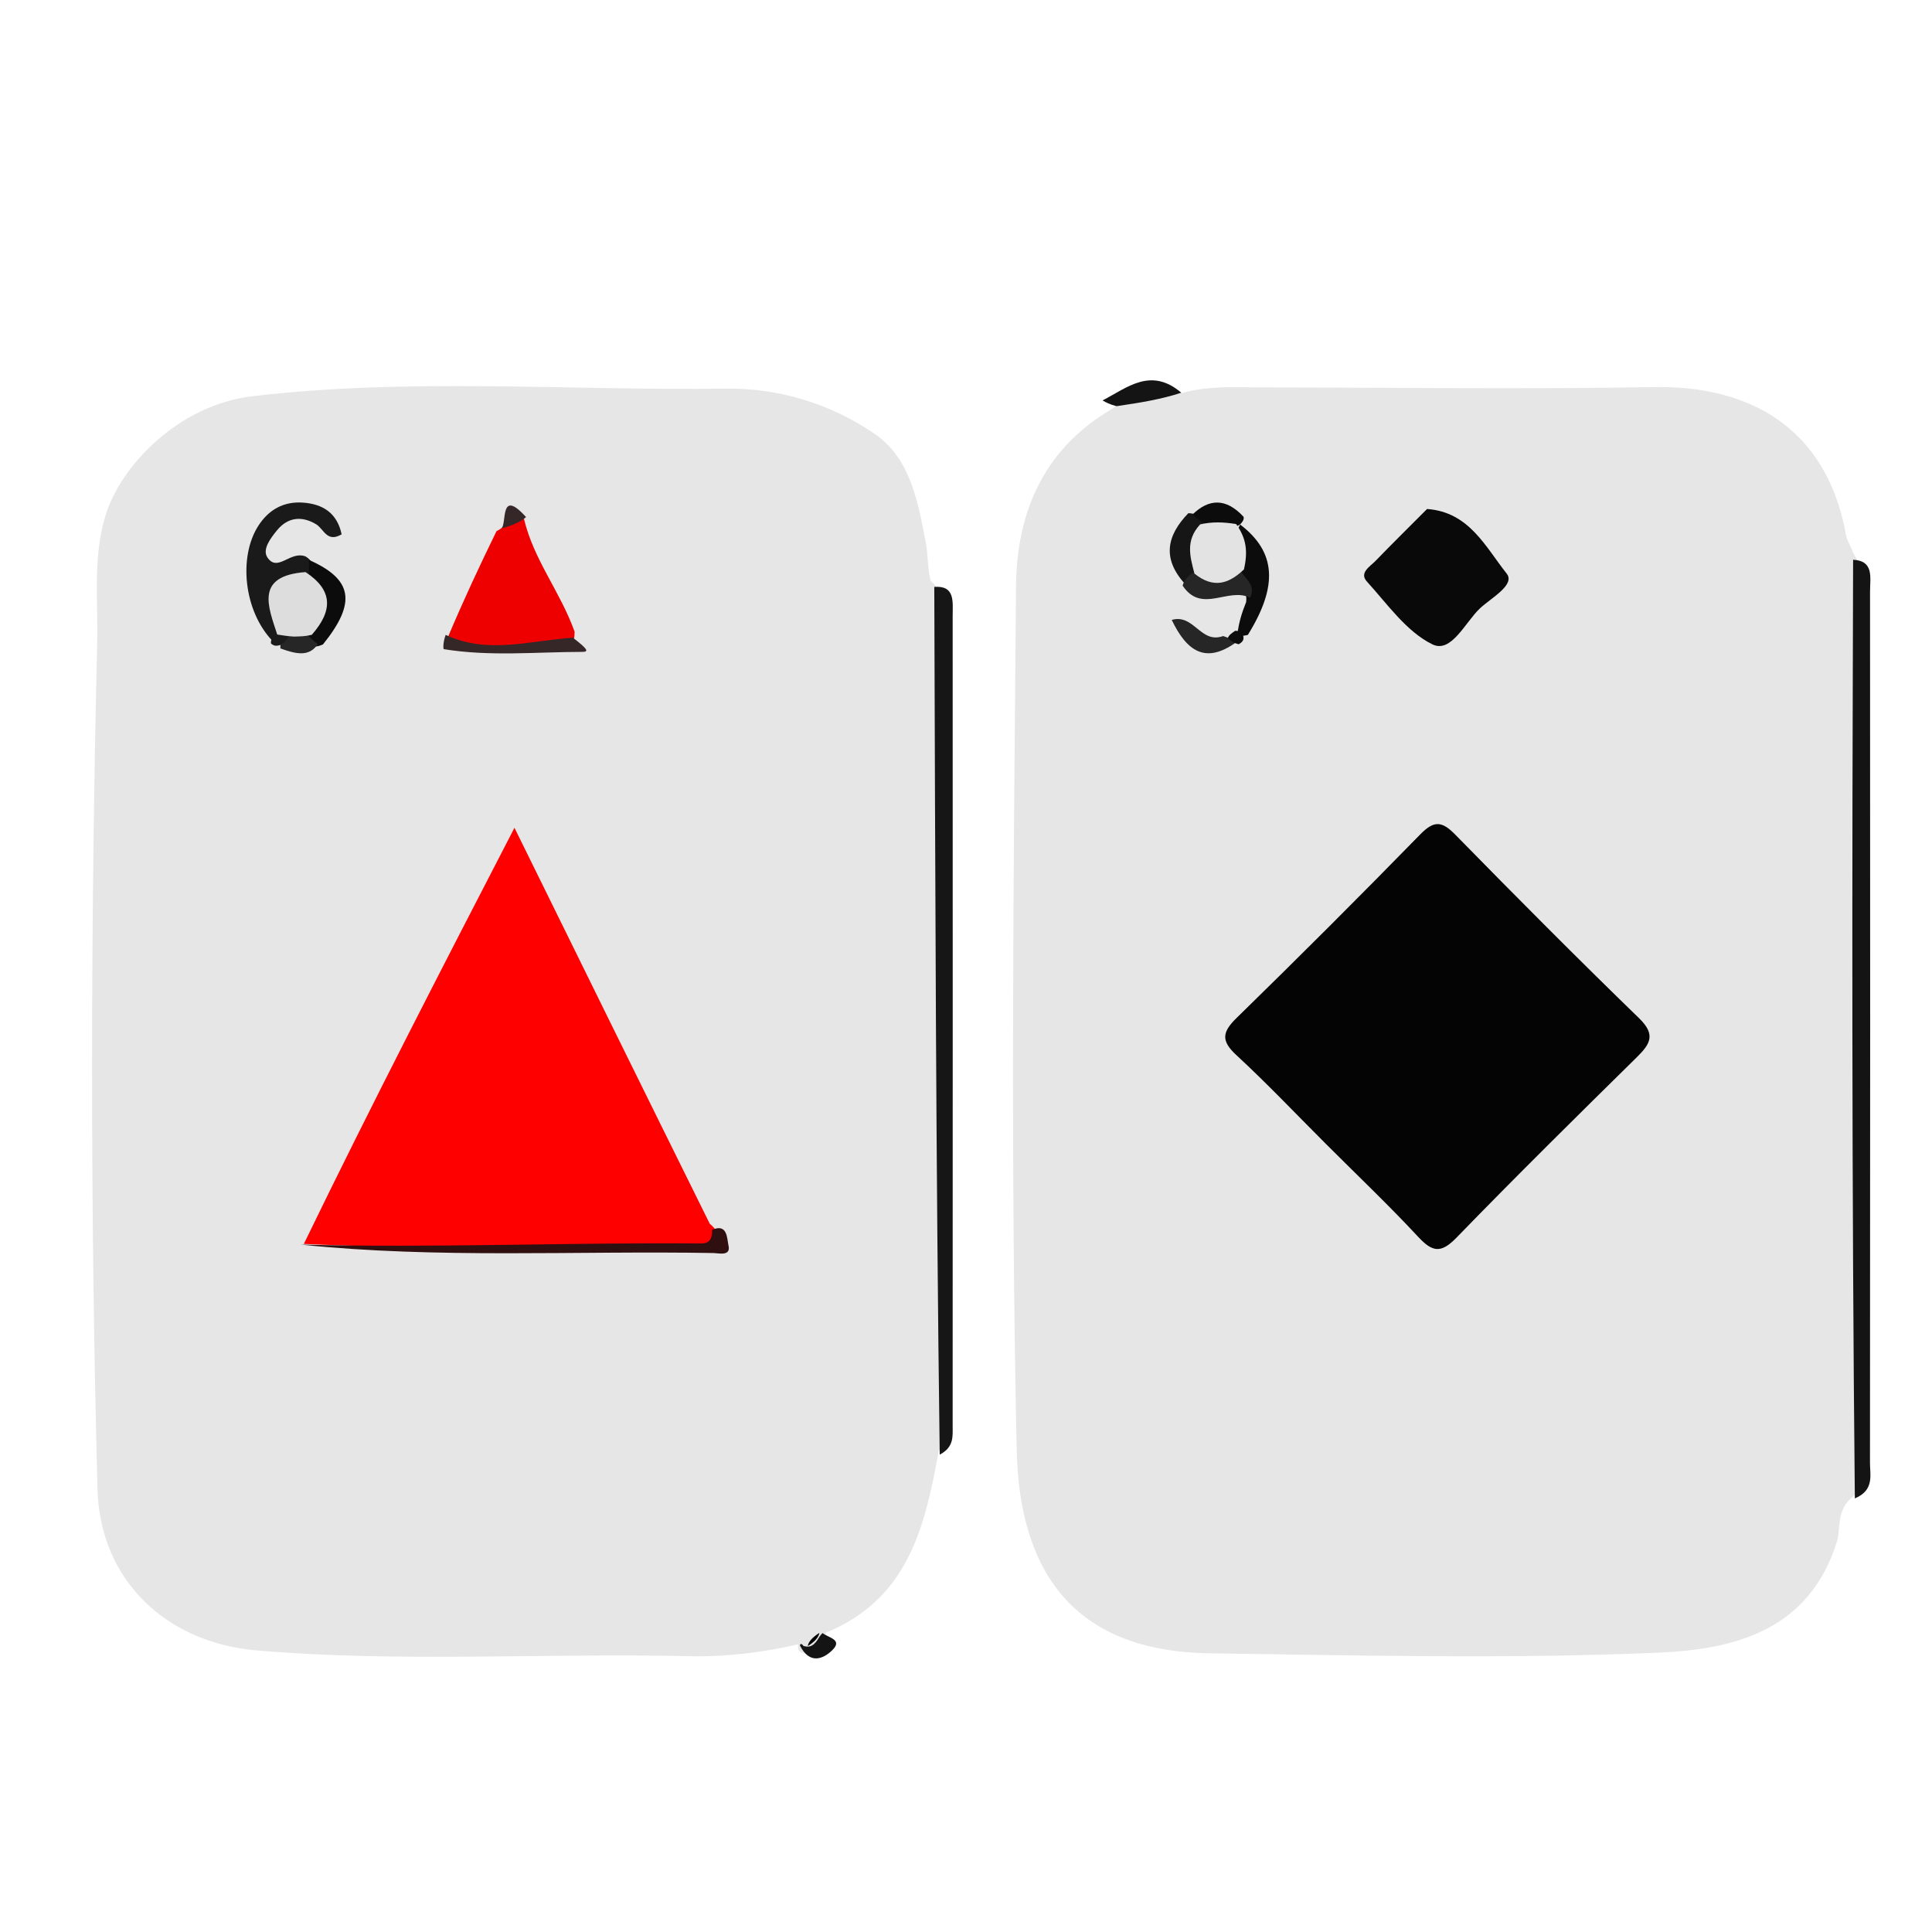
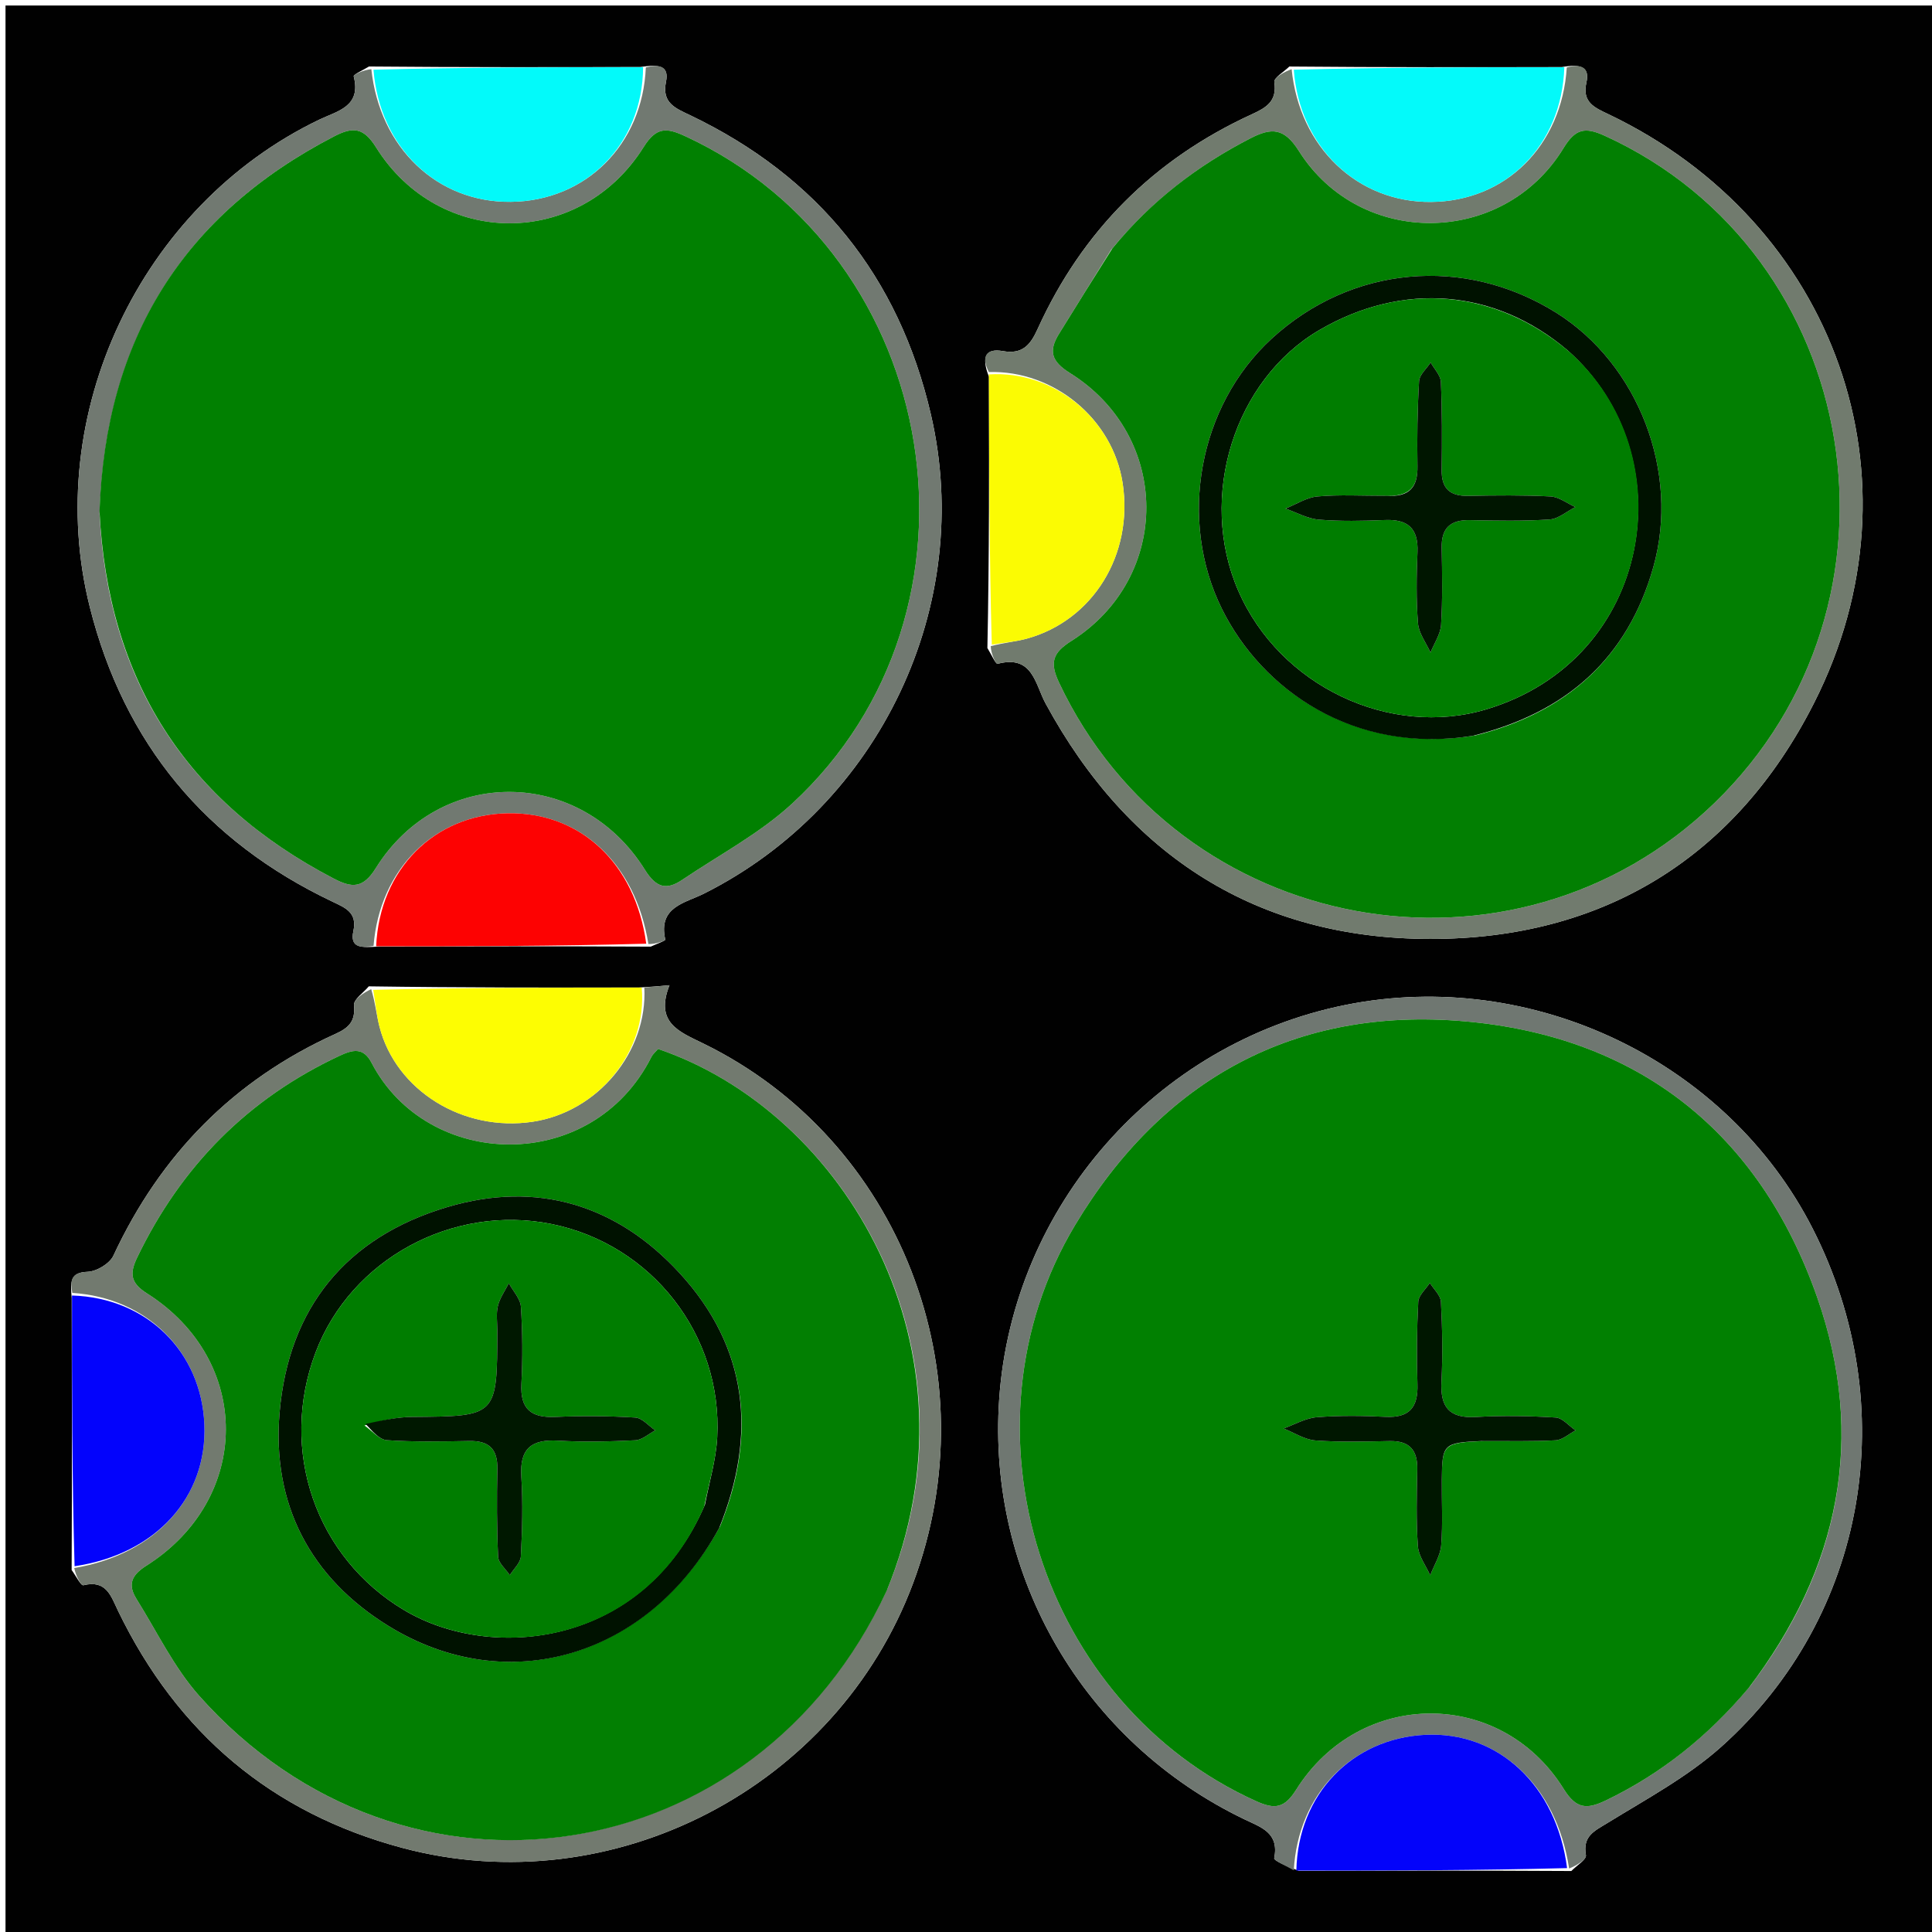
- <svg xmlns="http://www.w3.org/2000/svg" version="1.1" id="Layer_1" x="0px" y="0px" width="100%" viewBox="0 0 219 219" enable-background="new 0 0 219 219" xml:space="preserve">
-   <path fill="#E6E6E6" opacity="1" stroke="none" d=" M90.502,186.385   C86.587,187.29 82.388,187.833 78.08,187.734   C61.762,187.361 45.421,188.466 29.119,187.086   C18.766,186.21 11.323,179.065 11.051,168.788   C10.208,136.818 10.264,104.838 11.016,72.864   C11.128,68.104 10.516,63.344 11.917,58.575   C13.643,52.702 20.349,45.889 28.586,44.916   C46.489,42.801 64.421,44.299 82.333,44.051   C88.282,43.968 94.299,45.812 99.228,49.236   C103.229,52.014 104.094,57.029 104.97,61.65   C105.215,62.943 105.104,64.303 105.505,65.849   C107.084,67.236 106.985,68.775 106.986,70.267   C106.991,100.907 107.038,131.547 106.964,162.187   C106.963,162.856 106.836,163.51 106.39,164.583   C104.801,173.31 102.866,181.247 93.635,185.065   C93.514,185.41 93.78,185.681 93.853,186.164   C92.93,186.608 92.352,187.137 91.34,187.432   C90.585,187.346 90.346,187.057 90.502,186.385  z" />
-   <path fill="#E6E6E6" opacity="1" stroke="none" d=" M133.652,44.639   C136.973,43.658 140.085,43.918 143.165,43.918   C157.951,43.922 172.739,44.138 187.52,43.879   C198.008,43.695 207.04,48.22 209.267,60.708   C209.373,61.298 209.761,61.837 210.078,62.693   C211.184,64.461 210.989,66.165 210.989,67.816   C211.003,100.29 211.005,132.764 210.99,165.238   C210.989,166.563 211.097,167.913 210.17,169.55   C208.072,171.083 208.697,173.229 208.212,174.78   C205.04,184.921 196.43,186.965 188.054,187.33   C171.104,188.068 154.094,187.65 137.113,187.408   C121.509,187.186 115.541,177.922 115.248,164.362   C114.542,131.727 114.882,99.064 115.173,66.416   C115.245,58.346 118.103,51.035 125.984,46.389   C128.375,44.824 130.574,43.495 133.652,44.639  z" />
-   <path fill="#141414" opacity="1" stroke="none" d=" M210.254,169.849   C209.896,134.595 209.936,99.254 210.057,63.449   C212.447,63.567 211.976,65.464 211.977,67.046   C211.997,99.975 211.997,132.905 211.97,165.834   C211.969,167.24 212.472,168.921 210.254,169.849  z" />
-   <path fill="#161616" opacity="1" stroke="none" d=" M106.522,164.887   C106.084,132.341 106.02,99.666 105.905,66.528   C108.288,66.349 107.989,68.209 107.989,69.841   C107.998,100.45 107.997,131.058 107.987,161.666   C107.987,162.807 108.151,164.042 106.522,164.887  z" />
-   <path fill="#141414" opacity="1" stroke="none" d=" M133.906,44.517   C131.663,45.252 129.312,45.643 126.557,46.042   C125.761,45.831 125.37,45.611 124.979,45.391   C127.776,43.945 130.444,41.573 133.906,44.517  z" />
-   <path fill="#141414" opacity="1" stroke="none" d=" M90.677,186.526   C90.727,186.157 91.025,186.475 91.071,186.574   C91.819,186.805 92.319,186.546 92.896,185.518   C93.175,185.139 93.265,185.108 93.256,185.123   C93.886,185.651 95.583,185.847 94.339,187.059   C93.322,188.05 91.779,188.714 90.677,186.526  z" />
-   <path fill="#1A1A1A" opacity="1" stroke="none" d=" M210.46,59.524   C210.434,59.477 210.485,59.572 210.46,59.524  z" />
-   <path fill="#FE0000" opacity="1" stroke="none" d=" M34.441,141.004   C42.17,125.07 50.202,109.531 58.316,93.833   C65.774,108.986 73.019,123.708 80.451,138.711   C82.206,140.225 81.334,141.019 80.037,141.341   C78.429,141.74 76.732,141.493 75.075,141.487   C61.631,141.438 48.187,141.618 34.441,141.004  z" />
-   <path fill="#EF0000" opacity="1" stroke="none" d=" M59.381,58.758   C60.487,63.477 63.502,67.04 65.134,71.607   C65.145,72.914 64.633,73.514 63.675,73.439   C59.367,73.105 54.957,74.464 50.788,72.182   C52.583,67.948 54.329,64.201 56.287,60.198   C57.454,59.678 57.859,58.387 59.381,58.758  z" />
-   <path fill="#1A1A1A" opacity="1" stroke="none" d=" M30.913,72.677   C27.629,69.281 27.01,63.124 29.286,59.595   C30.452,57.786 32.124,56.834 34.286,56.97   C36.589,57.114 38.215,58.153 38.726,60.567   C37.057,61.554 36.713,59.959 35.834,59.427   C34.252,58.472 32.645,58.59 31.407,60.106   C30.679,60.996 29.693,62.277 30.315,63.194   C31.487,64.922 32.899,62.374 34.66,63.084   C35.356,63.538 35.517,63.955 35.429,64.772   C33.256,66.672 31.72,68.53 31.791,71.663   C31.522,72.169 31.375,72.348 30.913,72.677  z" />
-   <path fill="#2F0F0F" opacity="1" stroke="none" d=" M34.097,141.082   C49.255,141.474 64.382,140.828 79.504,140.948   C80.228,140.954 80.75,140.64 80.72,139.409   C82.47,138.634 82.4,140.383 82.579,141.188   C82.855,142.427 81.51,142.048 80.839,142.036   C65.246,141.761 49.639,142.694 34.097,141.082  z" />
-   <path fill="#0C0C0C" opacity="1" stroke="none" d=" M35.005,65.151   C35.018,64.463 35.02,64.101 35.018,63.467   C39.949,65.653 40.47,68.263 36.609,73.048   C35.831,73.39 35.416,73.388 34.837,72.806   C34.85,70.175 35.583,67.857 35.005,65.151  z" />
-   <path fill="#352727" opacity="1" stroke="none" d=" M50.517,71.966   C55.292,74.198 60.015,72.615 64.936,72.283   C66.728,73.65 66.728,73.892 65.991,73.893   C60.763,73.9 55.522,74.435 50.318,73.586   C50.207,73.568 50.235,72.706 50.517,71.966  z" />
-   <path fill="#262626" opacity="1" stroke="none" d=" M34.755,71.876   C35.28,72.393 35.535,72.637 36.023,73.015   C35.026,74.51 33.533,74.125 31.786,73.504   C31.73,72.757 31.997,72.324 32.653,71.726   C33.49,71.39 33.992,71.417 34.755,71.876  z" />
-   <path fill="#352727" opacity="1" stroke="none" d=" M59.634,58.616   C58.866,59.254 58.025,59.562 56.841,59.906   C57.481,59.32 56.607,55.263 59.634,58.616  z" />
-   <path fill="#1A1A1A" opacity="1" stroke="none" d=" M32.733,71.925   C32.683,72.454 32.38,72.715 31.801,73.103   C31.279,73.266 31.054,73.215 30.723,72.951   C30.675,72.666 30.751,72.505 30.968,72.118   C31.529,71.596 31.988,71.529 32.733,71.925  z" />
-   <path fill="#010101" opacity="1" stroke="none" d=" M92.881,185.092   C92.791,185.595 92.407,186.051 91.57,186.59   C91.608,186.13 92.098,185.587 92.881,185.092  z" />
-   <path fill="#040404" opacity="1" stroke="none" d=" M150.315,129.685   C146.77,126.142 143.563,122.754 140.143,119.597   C138.39,117.979 138.532,116.99 140.174,115.388   C147.199,108.53 154.146,101.591 161.005,94.568   C162.568,92.968 163.464,93.081 164.962,94.611   C171.833,101.624 178.757,108.589 185.803,115.426   C187.693,117.261 187.086,118.317 185.561,119.819   C178.683,126.591 171.813,133.374 165.092,140.3   C163.339,142.106 162.367,141.933 160.765,140.21   C157.482,136.676 153.978,133.348 150.315,129.685  z" />
-   <path fill="#090909" opacity="1" stroke="none" d=" M161.763,57.696   C166.56,58.039 168.409,62.039 170.788,65.018   C171.803,66.288 168.998,67.796 167.768,68.952   C166.076,70.545 164.51,74.09 162.369,73.041   C159.427,71.601 157.267,68.474 154.941,65.916   C154.038,64.923 155.311,64.212 155.932,63.569   C157.766,61.672 159.648,59.821 161.763,57.696  z" />
-   <path fill="#0C0C0C" opacity="1" stroke="none" d=" M140.577,59.458   C144.67,62.576 144.889,66.43 141.447,71.972   C140.835,72.113 140.577,72.129 140.263,71.762   C140.479,70.436 140.752,69.492 141.254,68.252   C141.465,66.699 140.187,66.095 139.843,64.617   C139.527,62.819 139.545,61.382 140.577,59.458  z" />
-   <path fill="#161616" opacity="1" stroke="none" d=" M134.273,66.141   C131.74,63.304 132.236,60.725 134.706,58.169   C135.531,58.202 135.943,58.451 136.428,59.163   C136.811,61.253 136.527,62.95 135.923,64.972   C135.471,65.722 135.097,66.037 134.273,66.141  z" />
-   <path fill="#262626" opacity="1" stroke="none" d=" M134.056,66.383   C134.212,65.807 134.509,65.573 134.944,65.087   C136.824,64.114 138.598,64.261 140.679,64.794   C141.367,65.793 142.354,66.42 141.699,67.757   C139.228,66.516 136.206,69.624 134.056,66.383  z" />
-   <path fill="#262626" opacity="1" stroke="none" d=" M140.066,72.846   C136.656,75.265 134.537,73.852 132.821,70.269   C135.362,69.544 136.078,73.027 138.651,72.098   C139.33,72.321 139.64,72.477 140.066,72.846  z" />
-   <path fill="#0C0C0C" opacity="1" stroke="none" d=" M136.484,59.376   C135.922,58.91 135.629,58.72 135.186,58.312   C137.015,56.538 138.96,56.409 140.963,58.579   C141.066,58.929 140.744,59.265 140.583,59.433   C139.208,60.32 137.985,60.273 136.484,59.376  z" />
-   <path fill="#0C0C0C" opacity="1" stroke="none" d=" M140.41,73.029   C139.885,72.906 139.603,72.725 139.179,72.337   C139.306,71.978 139.566,71.811 140.012,71.504   C140.359,71.494 140.51,71.609 140.877,71.91   C141.069,72.45 140.923,72.741 140.41,73.029  z" />
-   <path fill="#DDDDDD" opacity="1" stroke="none" d=" M33.325,72.159   C32.571,72.115 32.157,72.038 31.425,71.926   C30.403,68.766 28.868,65.269 34.634,64.85   C37.771,66.905 37.74,69.241 35.34,71.958   C34.571,72.142 34.118,72.134 33.325,72.159  z" />
-   <path fill="#E3E3E3" opacity="1" stroke="none" d=" M136.042,59.44   C137.414,59.133 138.613,59.166 140.117,59.4   C141.295,61.027 141.468,62.545 141.004,64.548   C139.276,66.195 137.543,66.745 135.395,65.018   C134.893,63.08 134.353,61.27 136.042,59.44  z" />
+ <svg xmlns="http://www.w3.org/2000/svg" version="1.1" id="Layer_1" x="0px" y="0px" width="100%" viewBox="0 0 351 351" enable-background="new 0 0 351 351" xml:space="preserve">
+   <path fill="#010101" opacity="1" stroke="none" d=" M352,122   C352,199 352,275.5 352,352   C235,352 118,352 1,352   C1,235 1,118 1,1   C118,1 235,1 352,1   C352,41.167 352,81.333 352,122  M285.474,339.919   C286.41,338.95 288.264,337.817 288.125,337.039   C287.502,333.537 289.664,332.657 292.081,331.168   C299.132,326.827 306.593,322.817 312.709,317.352   C339.229,293.648 345.737,255.497 329.349,223.261   C313.849,192.77 278.384,175.765 244.483,182.568   C209.956,189.497 183.951,219.084 181.53,254.192   C179.31,286.389 196.863,316.485 226.107,330.54   C229.127,331.991 232.427,332.968 231.496,337.577   C231.399,338.059 233.807,339.047 235.98,339.893   C252.23,339.854 268.481,339.815 285.474,339.919  M67.04,12.081   C66.068,12.688 64.176,13.532 64.262,13.867   C65.685,19.394 61.285,20.16 57.985,21.746   C25.483,37.369 7.534,75.411 16.323,110.318   C22.558,135.083 37.377,152.866 60.405,163.814   C62.757,164.932 64.933,165.783 64.205,169.142   C63.511,172.345 65.737,172.162 68.813,171.964   C85.02,171.931 101.227,171.897 118.224,171.983   C119.146,171.547 120.915,170.919 120.866,170.701   C119.525,164.735 124.424,164.092 127.911,162.341   C159.851,146.306 177.172,109.933 169.115,75.273   C163.29,50.209 148.64,32.075 125.407,20.945   C122.799,19.696 120.19,18.748 120.989,14.896   C121.629,11.814 119.596,11.698 116.34,12.166   C100.166,12.201 83.991,12.235 67.04,12.081  M13.023,235.837   C13.06,252.085 13.097,268.333 13.016,285.24   C13.739,286.209 14.695,288.115 15.15,288.002   C19.358,286.96 20.168,290.014 21.48,292.719   C32.208,314.821 49.321,329.379 73.107,335.722   C111.351,345.921 152.01,324.764 165.89,287.626   C180.084,249.649 163.552,207.034 127.707,189.548   C123.331,187.413 118.947,185.776 121.627,178.99   C119.523,179.184 118.29,179.297 116.104,179.41   C99.978,179.425 83.852,179.44 66.999,179.196   C66.049,180.343 64.214,181.577 64.316,182.621   C64.602,185.541 63.365,186.743 60.943,187.838   C42.458,196.198 29.166,209.753 20.601,228.127   C19.927,229.573 17.551,230.994 15.913,231.057   C12.793,231.176 12.761,232.681 13.023,235.837  M179.387,117.729   C180.017,118.733 180.899,120.691 181.239,120.6   C187.634,118.907 188.052,124.298 189.961,127.813   C205.024,155.548 228.474,170.559 259.857,170.583   C291.282,170.607 315.361,155.774 329.582,127.695   C350.189,87.007 333.463,40.446 292.232,20.757   C289.731,19.563 287.392,18.614 288.21,15.005   C288.883,12.038 287.042,11.62 283.759,12.178   C267.514,12.209 251.269,12.24 234.242,12.086   C233.281,13.041 231.398,14.134 231.518,14.926   C232.046,18.421 230.017,19.576 227.42,20.767   C209.611,28.935 196.598,41.959 188.502,59.795   C187.175,62.719 185.732,64.411 182.182,63.781   C179.095,63.234 178.231,64.812 179.666,68.45   C179.7,84.7 179.733,100.95 179.387,117.729  z" />
+   <path fill="#717B6E" opacity="1" stroke="none" d=" M179.647,67.592   C178.231,64.812 179.095,63.234 182.182,63.781   C185.732,64.411 187.175,62.719 188.502,59.795   C196.598,41.959 209.611,28.935 227.42,20.767   C230.017,19.576 232.046,18.421 231.518,14.926   C231.398,14.134 233.281,13.041 234.66,12.574   C236.086,26.776 246.652,36.798 259.985,36.687   C273.545,36.574 283.747,26.466 284.648,12.248   C287.042,11.62 288.883,12.038 288.21,15.005   C287.392,18.614 289.731,19.563 292.232,20.757   C333.463,40.446 350.189,87.007 329.582,127.695   C315.361,155.774 291.282,170.607 259.857,170.583   C228.474,170.559 205.024,155.548 189.961,127.813   C188.052,124.298 187.634,118.907 181.239,120.6   C180.899,120.691 180.017,118.733 179.996,117.388   C182.573,116.721 184.587,116.565 186.501,116.042   C198.584,112.741 205.962,100.722 203.954,87.742   C202.154,76.11 191.462,67.246 179.647,67.592  M201.855,45.402   C198.703,50.482 195.547,55.559 192.402,60.643   C190.483,63.744 190.964,65.638 194.396,67.781   C212.782,79.26 212.895,104.899 194.653,116.439   C191.249,118.593 190.667,120.325 192.394,123.991   C214.097,170.046 274.822,181.286 311.437,145.923   C349.031,109.615 338.562,46.101 291.537,24.663   C287.936,23.021 286.207,23.376 284.039,26.932   C273.148,44.794 247.149,45.122 235.993,27.456   C233.32,23.223 231.039,23.138 227.173,25.13   C217.567,30.079 209.178,36.483 201.855,45.402  z" />
+   <path fill="#727A6F" opacity="1" stroke="none" d=" M117.058,179.41   C118.29,179.297 119.523,179.184 121.627,178.99   C118.947,185.776 123.331,187.413 127.707,189.548   C163.552,207.034 180.084,249.649 165.89,287.626   C152.01,324.764 111.351,345.921 73.107,335.722   C49.321,329.379 32.208,314.821 21.48,292.719   C20.168,290.014 19.358,286.96 15.15,288.002   C14.695,288.115 13.739,286.209 13.49,284.879   C28.342,282.377 37.691,271.983 37.128,258.763   C36.567,245.588 26.695,235.767 13.135,234.891   C12.761,232.681 12.793,231.176 15.913,231.057   C17.551,230.994 19.927,229.573 20.601,228.127   C29.166,209.753 42.458,196.198 60.943,187.838   C63.365,186.743 64.602,185.541 64.316,182.621   C64.214,181.577 66.049,180.343 67.438,179.707   C68.226,182.333 68.417,184.49 68.951,186.557   C71.95,198.147 84.128,205.672 96.732,203.802   C108.565,202.046 117.673,191.116 117.058,179.41  M161.27,288.566   C179.083,245.025 153.405,202.07 119.555,190.57   C119.163,191.035 118.622,191.477 118.335,192.047   C107.537,213.443 77.663,212.636 67.499,193.079   C65.998,190.191 64.032,190.717 61.667,191.824   C45.003,199.619 32.888,211.92 24.925,228.458   C23.526,231.365 23.694,233.075 26.69,234.973   C45.861,247.12 45.801,272.286 26.579,284.458   C23.814,286.209 23.194,287.935 24.816,290.525   C28.516,296.433 31.595,302.914 36.165,308.062   C73.411,350.008 137.263,340.293 161.27,288.566  z" />
+   <path fill="#717971" opacity="1" stroke="none" d=" M117.33,12.244   C119.596,11.698 121.629,11.814 120.989,14.896   C120.19,18.748 122.799,19.696 125.407,20.945   C148.64,32.075 163.29,50.209 169.115,75.273   C177.172,109.933 159.851,146.306 127.911,162.341   C124.424,164.092 119.525,164.735 120.866,170.701   C120.915,170.919 119.146,171.547 117.801,171.51   C115.425,156.786 105.38,147.497 92.196,147.753   C78.928,148.01 68.965,157.882 67.862,171.864   C65.737,172.162 63.511,172.345 64.205,169.142   C64.933,165.783 62.757,164.932 60.405,163.814   C37.377,152.866 22.558,135.083 16.323,110.318   C7.534,75.411 25.483,37.369 57.985,21.746   C61.285,20.16 65.685,19.394 64.262,13.867   C64.176,13.532 66.068,12.688 67.463,12.573   C68.993,26.885 79.445,36.8 92.768,36.669   C106.425,36.534 116.763,26.253 117.33,12.244  M18.085,93.353   C19.605,123.588 33.799,145.654 60.666,159.632   C63.988,161.36 65.971,161.411 68.281,157.709   C79.885,139.11 105.497,139.302 117.177,158.035   C119.194,161.269 121.071,161.787 123.94,159.849   C130.669,155.305 138.033,151.427 143.935,145.975   C181.879,110.923 171.365,46.432 124.496,24.747   C121.104,23.177 119.247,23.025 116.932,26.72   C105.38,45.158 79.837,45.18 68.332,26.79   C66.078,23.186 64.18,22.976 60.76,24.746   C33.256,38.978 19.151,61.593 18.085,93.353  z" />
+   <path fill="#6F7771" opacity="1" stroke="none" d=" M235.053,339.8   C233.807,339.047 231.399,338.059 231.496,337.577   C232.427,332.968 229.127,331.991 226.107,330.54   C196.863,316.485 179.31,286.389 181.53,254.192   C183.951,219.084 209.956,189.497 244.483,182.568   C278.384,175.765 313.849,192.77 329.349,223.261   C345.737,255.497 339.229,293.648 312.709,317.352   C306.593,322.817 299.132,326.827 292.081,331.168   C289.664,332.657 287.502,333.537 288.125,337.039   C288.264,337.817 286.41,338.95 285.074,339.464   C282.766,324.319 272.185,314.52 258.941,315.176   C245.628,315.835 235.799,325.967 235.053,339.8  M317.929,306.368   C334.242,284.924 339.045,261.094 330.14,235.698   C319.62,205.697 297.577,188.276 266,185.543   C235.239,182.881 211.202,196.08 195.313,222.584   C173.146,259.559 189.227,309.713 228.281,327.26   C231.653,328.775 233.386,328.484 235.486,325.144   C247.057,306.74 272.708,306.675 284.109,325.041   C286.365,328.674 288.308,328.749 291.734,327.101   C301.823,322.25 310.297,315.436 317.929,306.368  z" />
+   <path fill="#0303FA" opacity="1" stroke="none" d=" M235.516,339.847   C235.799,325.967 245.628,315.835 258.941,315.176   C272.185,314.52 282.766,324.319 284.703,339.392   C268.481,339.815 252.23,339.854 235.516,339.847  z" />
+   <path fill="#FDFD02" opacity="1" stroke="none" d=" M116.581,179.41   C117.673,191.116 108.565,202.046 96.732,203.802   C84.128,205.672 71.95,198.147 68.951,186.557   C68.417,184.49 68.226,182.333 67.801,179.836   C83.852,179.44 99.978,179.425 116.581,179.41  z" />
+   <path fill="#FBFB03" opacity="1" stroke="none" d=" M179.656,68.021   C191.462,67.246 202.154,76.11 203.954,87.742   C205.962,100.722 198.584,112.741 186.501,116.042   C184.587,116.565 182.573,116.721 180.186,117.124   C179.733,100.95 179.7,84.7 179.656,68.021  z" />
+   <path fill="#03FAFA" opacity="1" stroke="none" d=" M284.204,12.213   C283.747,26.466 273.545,36.574 259.985,36.687   C246.652,36.798 236.086,26.776 235.051,12.667   C251.269,12.24 267.514,12.209 284.204,12.213  z" />
+   <path fill="#02FAFA" opacity="1" stroke="none" d=" M116.835,12.205   C116.763,26.253 106.425,36.534 92.768,36.669   C79.445,36.8 68.993,26.885 67.852,12.668   C83.991,12.235 100.166,12.201 116.835,12.205  z" />
+   <path fill="#FD0202" opacity="1" stroke="none" d=" M68.338,171.914   C68.965,157.882 78.928,148.01 92.196,147.753   C105.38,147.497 115.425,156.786 117.406,171.45   C101.227,171.897 85.02,171.931 68.338,171.914  z" />
+   <path fill="#0303FC" opacity="1" stroke="none" d=" M13.079,235.364   C26.695,235.767 36.567,245.588 37.128,258.763   C37.691,271.983 28.342,282.377 13.549,284.549   C13.097,268.333 13.06,252.085 13.079,235.364  z" />
+   <path fill="#027F02" opacity="1" stroke="none" d=" M202.091,45.132   C209.178,36.483 217.567,30.079 227.173,25.13   C231.039,23.138 233.32,23.223 235.993,27.456   C247.149,45.122 273.148,44.794 284.039,26.932   C286.207,23.376 287.936,23.021 291.537,24.663   C338.562,46.101 349.031,109.615 311.437,145.923   C274.822,181.286 214.097,170.046 192.394,123.991   C190.667,120.325 191.249,118.593 194.653,116.439   C212.895,104.899 212.782,79.26 194.396,67.781   C190.964,65.638 190.483,63.744 192.402,60.643   C195.547,55.559 198.703,50.482 202.091,45.132  M268.016,133.618   C284.527,129.477 295.668,119.66 300.371,103.027   C305.221,85.872 297.688,66.155 282.702,56.801   C266.005,46.379 245.463,48.267 231.01,61.552   C217.725,73.764 213.996,94.478 222.004,110.643   C229.231,125.233 245.879,137.144 268.016,133.618  z" />
+   <path fill="#027F02" opacity="1" stroke="none" d=" M161.129,288.922   C137.263,340.293 73.411,350.008 36.165,308.062   C31.595,302.914 28.516,296.433 24.816,290.525   C23.194,287.935 23.814,286.209 26.579,284.458   C45.801,272.286 45.861,247.12 26.69,234.973   C23.694,233.075 23.526,231.365 24.925,228.458   C32.888,211.92 45.003,199.619 61.667,191.824   C64.032,190.717 65.998,190.191 67.499,193.079   C77.663,212.636 107.537,213.443 118.335,192.047   C118.622,191.477 119.163,191.035 119.555,190.57   C153.405,202.07 179.083,245.025 161.129,288.922  M130.826,277.3   C137.587,260.496 135.842,244.784 123.477,231.309   C112.068,218.875 97.563,214.441 81.219,219.313   C62.898,224.776 52.422,237.601 50.797,256.624   C49.372,273.319 56.393,286.665 70.598,295.409   C92.238,308.73 117.829,301.018 130.826,277.3  z" />
+   <path fill="#018001" opacity="1" stroke="none" d=" M18.079,92.903   C19.151,61.593 33.256,38.978 60.76,24.746   C64.18,22.976 66.078,23.186 68.332,26.79   C79.837,45.18 105.38,45.158 116.932,26.72   C119.247,23.025 121.104,23.177 124.496,24.747   C171.365,46.432 181.879,110.923 143.935,145.975   C138.033,151.427 130.669,155.305 123.94,159.849   C121.071,161.787 119.194,161.269 117.177,158.035   C105.497,139.302 79.885,139.11 68.281,157.709   C65.971,161.411 63.988,161.36 60.666,159.632   C33.799,145.654 19.605,123.588 18.079,92.903  z" />
+   <path fill="#018001" opacity="1" stroke="none" d=" M317.704,306.647   C310.297,315.436 301.823,322.25 291.734,327.101   C288.308,328.749 286.365,328.674 284.109,325.041   C272.708,306.675 247.057,306.74 235.486,325.144   C233.386,328.484 231.653,328.775 228.281,327.26   C189.227,309.713 173.146,259.559 195.313,222.584   C211.202,196.08 235.239,182.881 266,185.543   C297.577,188.276 319.62,205.697 330.14,235.698   C339.045,261.094 334.242,284.924 317.704,306.647  M269.653,261.803   C273.979,261.787 278.313,261.907 282.628,261.67   C283.862,261.603 285.04,260.502 286.243,259.876   C285.04,259.057 283.876,257.607 282.628,257.531   C277.819,257.238 272.97,257.152 268.161,257.434   C263.294,257.719 261.64,255.647 261.879,250.986   C262.127,246.174 262.035,241.33 261.786,236.517   C261.726,235.34 260.475,234.224 259.771,233.081   C259.036,234.217 257.73,235.322 257.667,236.494   C257.401,241.473 257.353,246.477 257.518,251.462   C257.657,255.667 256.08,257.622 251.709,257.406   C247.559,257.201 243.373,257.147 239.238,257.476   C237.183,257.639 235.208,258.809 233.196,259.523   C235.118,260.282 237.001,261.548 238.968,261.696   C243.437,262.034 247.948,261.898 252.439,261.81   C256.049,261.739 257.557,263.406 257.484,266.955   C257.388,271.612 257.269,276.289 257.599,280.925   C257.727,282.725 259.054,284.44 259.834,286.193   C260.531,284.374 261.685,282.59 261.831,280.728   C262.143,276.758 261.904,272.747 261.943,268.753   C262.007,262.33 262.241,262.109 269.653,261.803  z" />
+   <path fill="#001200" opacity="1" stroke="none" d=" M267.596,133.673   C245.879,137.144 229.231,125.233 222.004,110.643   C213.996,94.478 217.725,73.764 231.01,61.552   C245.463,48.267 266.005,46.379 282.702,56.801   C297.688,66.155 305.221,85.872 300.371,103.027   C295.668,119.66 284.527,129.477 267.596,133.673  M284.812,63.663   C271.702,52.506 254.885,51.113 239.752,59.931   C224.232,68.975 217.575,90.271 224.949,107.291   C232.47,124.651 252.519,134.103 270.015,128.873   C300.329,119.811 306.289,82.657 284.812,63.663  z" />
+   <path fill="#001200" opacity="1" stroke="none" d=" M130.648,277.63   C117.829,301.018 92.238,308.73 70.598,295.409   C56.393,286.665 49.372,273.319 50.797,256.624   C52.422,237.601 62.898,224.776 81.219,219.313   C97.563,214.441 112.068,218.875 123.477,231.309   C135.842,244.784 137.587,260.496 130.648,277.63  M128.083,273.328   C128.851,269.26 130.089,265.217 130.304,261.12   C131.283,242.511 118.386,226.072 100.226,222.382   C82.243,218.728 63.758,228.768 57.351,245.67   C50.572,263.553 57.408,282.995 73.459,292.546   C89.344,301.997 116.986,299.217 128.083,273.328  z" />
+   <path fill="#001700" opacity="1" stroke="none" d=" M269.178,261.804   C262.241,262.109 262.007,262.33 261.943,268.753   C261.904,272.747 262.143,276.758 261.831,280.728   C261.685,282.59 260.531,284.374 259.834,286.193   C259.054,284.44 257.727,282.725 257.599,280.925   C257.269,276.289 257.388,271.612 257.484,266.955   C257.557,263.406 256.049,261.739 252.439,261.81   C247.948,261.898 243.437,262.034 238.968,261.696   C237.001,261.548 235.118,260.282 233.196,259.523   C235.208,258.809 237.183,257.639 239.238,257.476   C243.373,257.147 247.559,257.201 251.709,257.406   C256.08,257.622 257.657,255.667 257.518,251.462   C257.353,246.477 257.401,241.473 257.667,236.494   C257.73,235.322 259.036,234.217 259.771,233.081   C260.475,234.224 261.726,235.34 261.786,236.517   C262.035,241.33 262.127,246.174 261.879,250.986   C261.64,255.647 263.294,257.719 268.161,257.434   C272.97,257.152 277.819,257.238 282.628,257.531   C283.876,257.607 285.04,259.057 286.243,259.876   C285.04,260.502 283.862,261.603 282.628,261.67   C278.313,261.907 273.979,261.787 269.178,261.804  z" />
+   <path fill="#007D00" opacity="1" stroke="none" d=" M285.085,63.894   C306.289,82.657 300.329,119.811 270.015,128.873   C252.519,134.103 232.47,124.651 224.949,107.291   C217.575,90.271 224.232,68.975 239.752,59.931   C254.885,51.113 271.702,52.506 285.085,63.894  M251.314,90.077   C247.324,90.081 243.312,89.839 239.353,90.193   C237.365,90.37 235.474,91.632 233.538,92.403   C235.556,93.101 237.538,94.234 239.599,94.404   C243.562,94.73 247.577,94.648 251.56,94.479   C255.764,94.3 257.705,95.969 257.523,100.305   C257.342,104.619 257.273,108.967 257.619,113.262   C257.764,115.075 259.096,116.793 259.889,118.554   C260.56,116.87 261.708,115.215 261.812,113.497   C262.093,108.858 262.009,104.191 261.919,99.538   C261.848,95.931 263.495,94.427 267.048,94.499   C271.867,94.597 276.703,94.693 281.505,94.379   C283.114,94.273 284.642,92.91 286.207,92.122   C284.705,91.448 283.229,90.272 281.696,90.192   C276.721,89.932 271.724,89.994 266.739,90.088   C263.388,90.152 261.868,88.74 261.915,85.348   C261.99,80.029 262.005,74.703 261.776,69.392   C261.724,68.188 260.565,67.031 259.916,65.853   C259.182,66.981 257.882,68.076 257.813,69.244   C257.507,74.382 257.434,79.543 257.52,84.692   C257.583,88.442 256.155,90.366 251.314,90.077  z" />
+   <path fill="#007D00" opacity="1" stroke="none" d=" M127.941,273.689   C116.986,299.217 89.344,301.997 73.459,292.546   C57.408,282.995 50.572,263.553 57.351,245.67   C63.758,228.768 82.243,218.728 100.226,222.382   C118.386,226.072 131.283,242.511 130.304,261.12   C130.089,265.217 128.851,269.26 127.941,273.689  M66.216,258.974   C67.57,259.908 68.874,261.55 70.286,261.648   C75.258,261.992 80.268,261.884 85.26,261.796   C88.815,261.734 90.429,263.229 90.357,266.858   C90.251,272.182 90.248,277.518 90.5,282.834   C90.554,283.977 91.879,285.06 92.618,286.17   C93.32,285.033 94.569,283.924 94.629,282.754   C94.876,277.937 95.018,273.086 94.712,268.279   C94.385,263.155 96.557,261.441 101.455,261.737   C106.099,262.018 110.781,261.896 115.432,261.666   C116.665,261.605 117.847,260.496 119.053,259.868   C117.842,259.053 116.668,257.612 115.412,257.536   C110.601,257.242 105.755,257.206 100.937,257.421   C96.504,257.619 94.484,256.021 94.728,251.387   C94.973,246.739 94.936,242.055 94.638,237.412   C94.543,235.946 93.207,234.56 92.44,233.138   C91.755,234.499 90.813,235.798 90.459,237.241   C90.111,238.657 90.351,240.219 90.349,241.718   C90.327,257.36 90.328,257.31 74.891,257.422   C72.13,257.442 69.375,258.065 66.216,258.974  z" />
+   <path fill="#001600" opacity="1" stroke="none" d=" M251.788,90.071   C256.155,90.366 257.583,88.442 257.52,84.692   C257.434,79.543 257.507,74.382 257.813,69.244   C257.882,68.076 259.182,66.981 259.916,65.853   C260.565,67.031 261.724,68.188 261.776,69.392   C262.005,74.703 261.99,80.029 261.915,85.348   C261.868,88.74 263.388,90.152 266.739,90.088   C271.724,89.994 276.721,89.932 281.696,90.192   C283.229,90.272 284.705,91.448 286.207,92.122   C284.642,92.91 283.114,94.273 281.505,94.379   C276.703,94.693 271.867,94.597 267.048,94.499   C263.495,94.427 261.848,95.931 261.919,99.538   C262.009,104.191 262.093,108.858 261.812,113.497   C261.708,115.215 260.56,116.87 259.889,118.554   C259.096,116.793 257.764,115.075 257.619,113.262   C257.273,108.967 257.342,104.619 257.523,100.305   C257.705,95.969 255.764,94.3 251.56,94.479   C247.577,94.648 243.562,94.73 239.599,94.404   C237.538,94.234 235.556,93.101 233.538,92.403   C235.474,91.632 237.365,90.37 239.353,90.193   C243.312,89.839 247.324,90.081 251.788,90.071  z" />
+   <path fill="#001800" opacity="1" stroke="none" d=" M66.416,258.692   C69.375,258.065 72.13,257.442 74.891,257.422   C90.328,257.31 90.327,257.36 90.349,241.718   C90.351,240.219 90.111,238.657 90.459,237.241   C90.813,235.798 91.755,234.499 92.44,233.138   C93.207,234.56 94.543,235.946 94.638,237.412   C94.936,242.055 94.973,246.739 94.728,251.387   C94.484,256.021 96.504,257.619 100.937,257.421   C105.755,257.206 110.601,257.242 115.412,257.536   C116.668,257.612 117.842,259.053 119.053,259.868   C117.847,260.496 116.665,261.605 115.432,261.666   C110.781,261.896 106.099,262.018 101.455,261.737   C96.557,261.441 94.385,263.155 94.712,268.279   C95.018,273.086 94.876,277.937 94.629,282.754   C94.569,283.924 93.32,285.033 92.618,286.17   C91.879,285.06 90.554,283.977 90.5,282.834   C90.248,277.518 90.251,272.182 90.357,266.858   C90.429,263.229 88.815,261.734 85.26,261.796   C80.268,261.884 75.258,261.992 70.286,261.648   C68.874,261.55 67.57,259.908 66.416,258.692  z" />
</svg>
